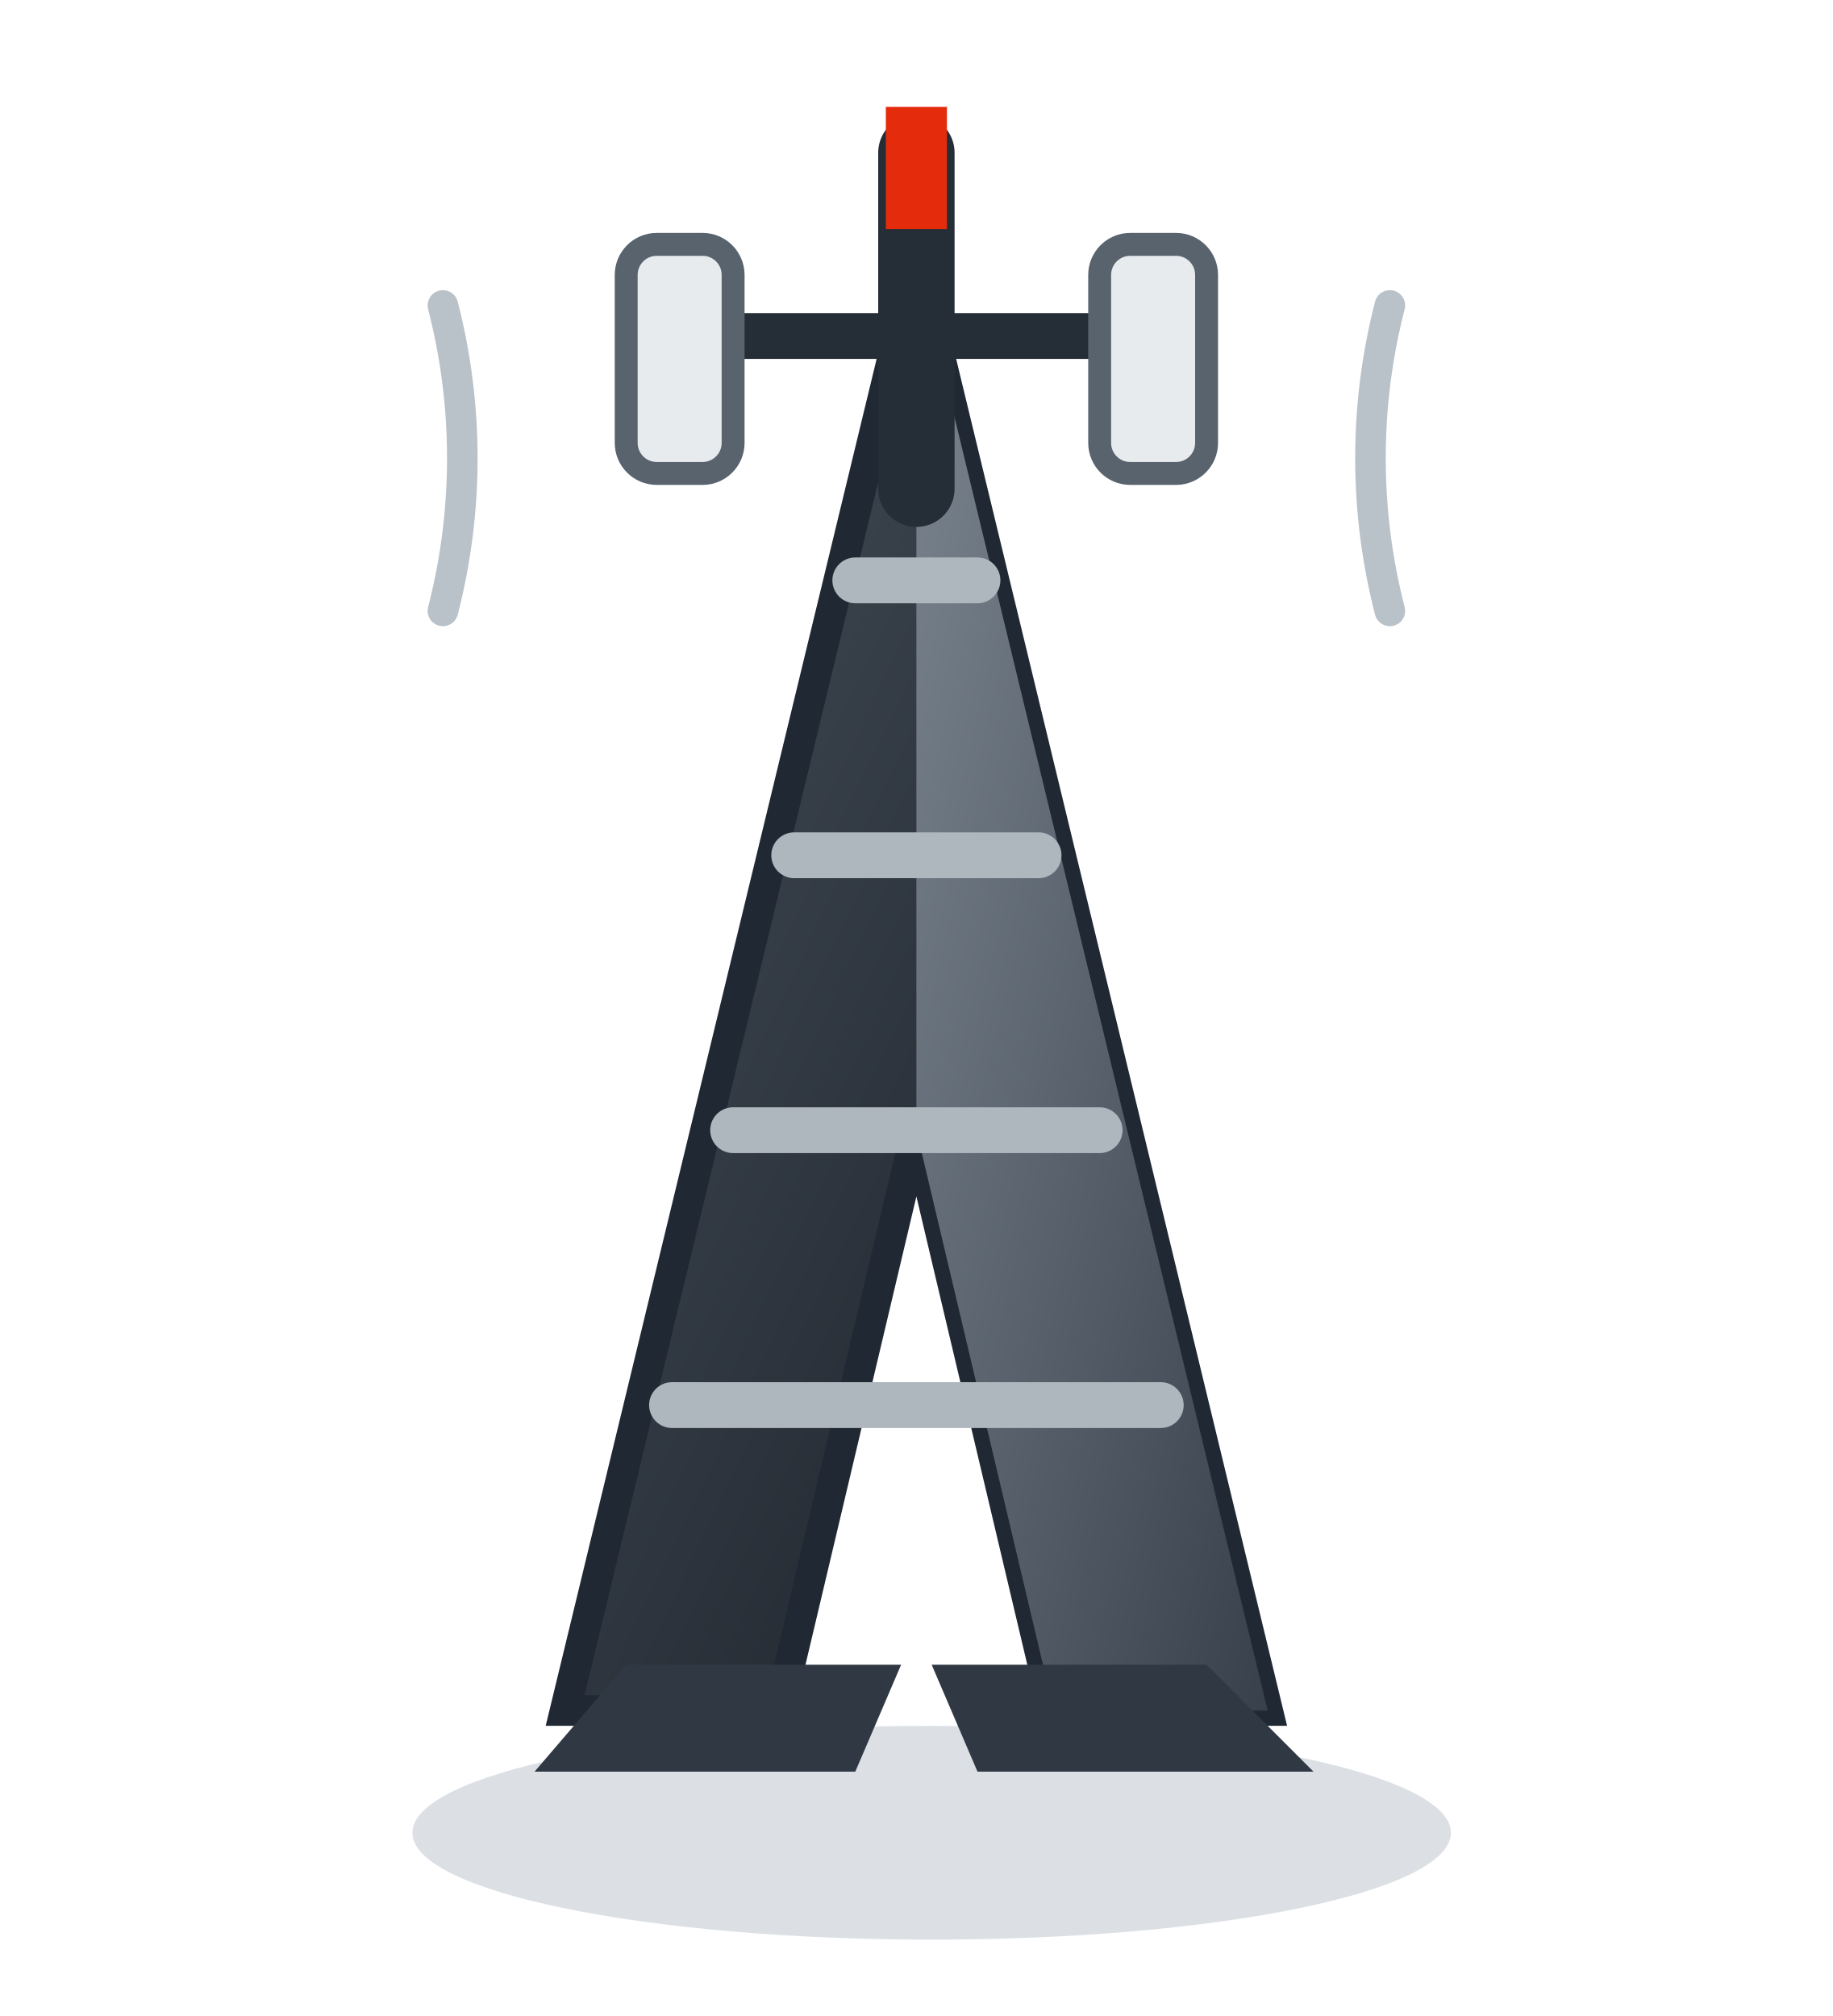
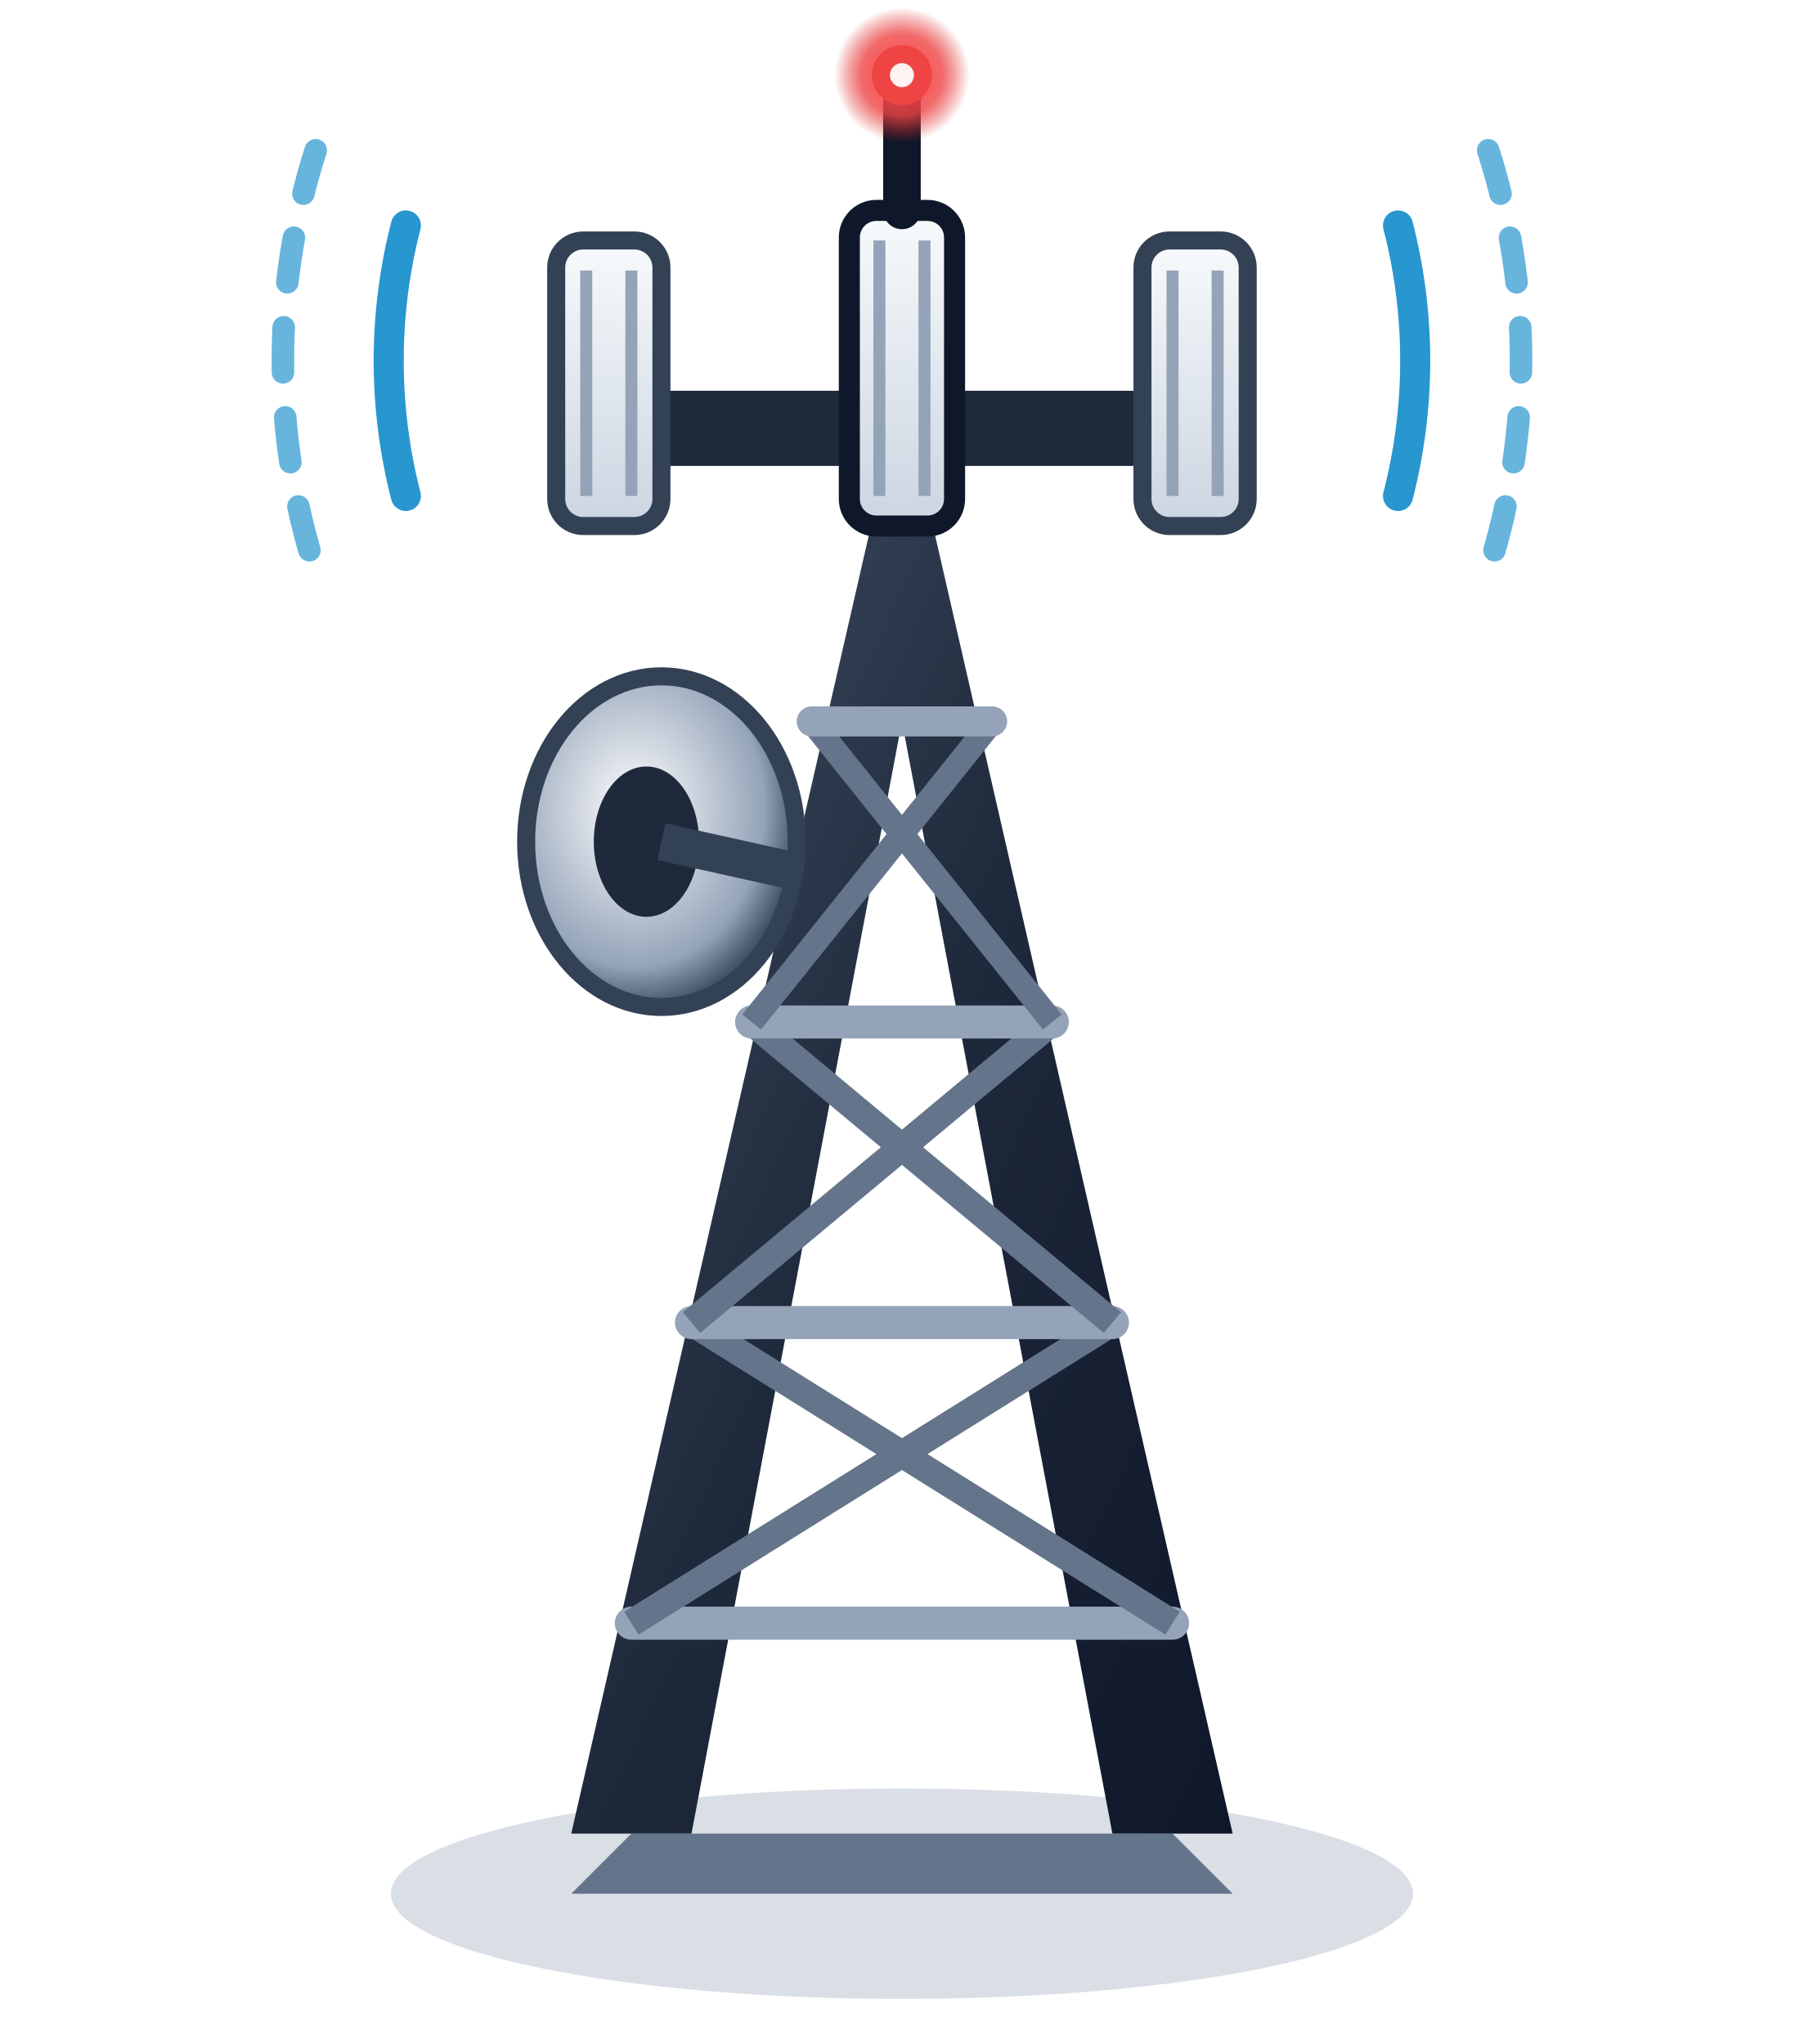
- <svg xmlns="http://www.w3.org/2000/svg" viewBox="0 0 120 132" role="img" aria-label="Isometric cell tower">
+ <svg xmlns="http://www.w3.org/2000/svg" viewBox="0 0 120 136" role="img" aria-label="5G gNodeB Macro Cell Tower">
  <defs>
-     <linearGradient id="front" x1="0" y1="0" x2="1" y2="1">
-       <stop stop-color="#48515c" />
-       <stop offset="1" stop-color="#141a21" />
+     <linearGradient id="towerTruss" x1="0" y1="0" x2="1" y2="1">
+       <stop offset="0%" stop-color="#475569" />
+       <stop offset="50%" stop-color="#1e293b" />
+       <stop offset="100%" stop-color="#0f172a" />
    </linearGradient>
-     <linearGradient id="side" x1="0" y1="0" x2="1" y2="1">
-       <stop stop-color="#7b8590" />
-       <stop offset="1" stop-color="#38414b" />
+     <linearGradient id="aauPanel" x1="0" y1="0" x2="0" y2="1">
+       <stop offset="0%" stop-color="#f8fafc" />
+       <stop offset="100%" stop-color="#cbd5e1" />
    </linearGradient>
+     <radialGradient id="dishGrad" cx="40%" cy="40%" r="60%">
+       <stop offset="0%" stop-color="#ffffff" />
+       <stop offset="80%" stop-color="#94a3b8" />
+       <stop offset="100%" stop-color="#475569" />
+     </radialGradient>
+     <radialGradient id="beaconGlow" cx="50%" cy="50%" r="50%">
+       <stop offset="0%" stop-color="#ff4444" />
+       <stop offset="60%" stop-color="#ef4444" stop-opacity="0.8" />
+       <stop offset="100%" stop-color="#dc2626" stop-opacity="0" />
+     </radialGradient>
  </defs>
-   <ellipse cx="61" cy="120" rx="34" ry="7" fill="#cdd3da" opacity=".7" />
-   <path d="M60 17 37 112h14l9-38 9 38h14L60 17Z" fill="url(#front)" stroke="#202833" stroke-width="2" />
-   <path d="M60 17 83 112H69L60 74Z" fill="url(#side)" />
-   <path d="M44 92h32M48 74h24M52 56h16M56 38h8" stroke="#aeb6be" stroke-width="3" stroke-linecap="round" />
-   <path d="M41 109h18l-3 7H35Zm20 0h18l7 7H64Z" fill="#303943" />
-   <path d="M60 10v22" stroke="#252d36" stroke-width="5" stroke-linecap="round" />
-   <path d="M47 22h26" stroke="#252d36" stroke-width="3" />
-   <rect x="41" y="16" width="7" height="15" rx="2" fill="#e7ebee" stroke="#59636d" stroke-width="1.5" />
-   <rect x="72" y="16" width="7" height="15" rx="2" fill="#e7ebee" stroke="#59636d" stroke-width="1.5" />
-   <path d="M58 7h4v8h-4z" fill="#e42b0c" />
-   <path d="M29 20a40 40 0 0 1 0 20M91 20a40 40 0 0 0 0 20" fill="none" stroke="#b9c1c9" stroke-width="2" stroke-linecap="round" />
+   <ellipse cx="60" cy="126" rx="34" ry="7" fill="#94a3b8" opacity="0.35" />
+   <polygon points="38,126 82,126 78,122 42,122" fill="#64748b" />
+   <path d="M 60,26 L 38,122 L 46,122 L 60,48 L 74,122 L 82,122 Z" fill="url(#towerTruss)" />
+   <line x1="42" y1="108" x2="78" y2="108" stroke="#94a3b8" stroke-width="2.2" stroke-linecap="round" />
+   <line x1="42" y1="108" x2="74" y2="88" stroke="#64748b" stroke-width="1.8" />
+   <line x1="78" y1="108" x2="46" y2="88" stroke="#64748b" stroke-width="1.8" />
+   <line x1="46" y1="88" x2="74" y2="88" stroke="#94a3b8" stroke-width="2.2" stroke-linecap="round" />
+   <line x1="46" y1="88" x2="70" y2="68" stroke="#64748b" stroke-width="1.8" />
+   <line x1="74" y1="88" x2="50" y2="68" stroke="#64748b" stroke-width="1.8" />
+   <line x1="50" y1="68" x2="70" y2="68" stroke="#94a3b8" stroke-width="2.2" stroke-linecap="round" />
+   <line x1="50" y1="68" x2="66" y2="48" stroke="#64748b" stroke-width="1.6" />
+   <line x1="70" y1="68" x2="54" y2="48" stroke="#64748b" stroke-width="1.6" />
+   <line x1="54" y1="48" x2="66" y2="48" stroke="#94a3b8" stroke-width="2" stroke-linecap="round" />
+   <ellipse cx="44" cy="56" rx="9" ry="11" fill="url(#dishGrad)" stroke="#334155" stroke-width="1.2" />
+   <ellipse cx="43" cy="56" rx="3.5" ry="5" fill="#1e293b" />
+   <line x1="44" y1="56" x2="53" y2="58" stroke="#334155" stroke-width="2.5" />
+   <rect x="42" y="26" width="36" height="5" rx="1.5" fill="#1e293b" />
+   <rect x="37" y="16" width="7" height="19" rx="1.8" fill="url(#aauPanel)" stroke="#334155" stroke-width="1.2" />
+   <line x1="39" y1="18" x2="39" y2="33" stroke="#94a3b8" stroke-width="0.8" />
+   <line x1="42" y1="18" x2="42" y2="33" stroke="#94a3b8" stroke-width="0.8" />
+   <rect x="56.5" y="14" width="7" height="21" rx="1.8" fill="url(#aauPanel)" stroke="#0f172a" stroke-width="1.4" />
+   <line x1="58.5" y1="16" x2="58.5" y2="33" stroke="#94a3b8" stroke-width="0.8" />
+   <line x1="61.5" y1="16" x2="61.5" y2="33" stroke="#94a3b8" stroke-width="0.8" />
+   <rect x="76" y="16" width="7" height="19" rx="1.8" fill="url(#aauPanel)" stroke="#334155" stroke-width="1.2" />
+   <line x1="78" y1="18" x2="78" y2="33" stroke="#94a3b8" stroke-width="0.8" />
+   <line x1="81" y1="18" x2="81" y2="33" stroke="#94a3b8" stroke-width="0.8" />
+   <line x1="60" y1="6" x2="60" y2="14" stroke="#0f172a" stroke-width="2.5" stroke-linecap="round" />
+   <circle cx="60" cy="5" r="4.5" fill="url(#beaconGlow)" />
+   <circle cx="60" cy="5" r="2" fill="#ef4444" />
+   <circle cx="60" cy="5" r="0.8" fill="#fef2f2" />
+   <path d="M 27,15 A 36,36 0 0 0 27,33" fill="none" stroke="#0284c7" stroke-width="2" stroke-linecap="round" opacity="0.85" />
+   <path d="M 21,10 A 46,46 0 0 0 21,38" fill="none" stroke="#0284c7" stroke-width="1.5" stroke-dasharray="3,3" stroke-linecap="round" opacity="0.6" />
+   <path d="M 93,15 A 36,36 0 0 1 93,33" fill="none" stroke="#0284c7" stroke-width="2" stroke-linecap="round" opacity="0.85" />
+   <path d="M 99,10 A 46,46 0 0 1 99,38" fill="none" stroke="#0284c7" stroke-width="1.5" stroke-dasharray="3,3" stroke-linecap="round" opacity="0.6" />
</svg>
